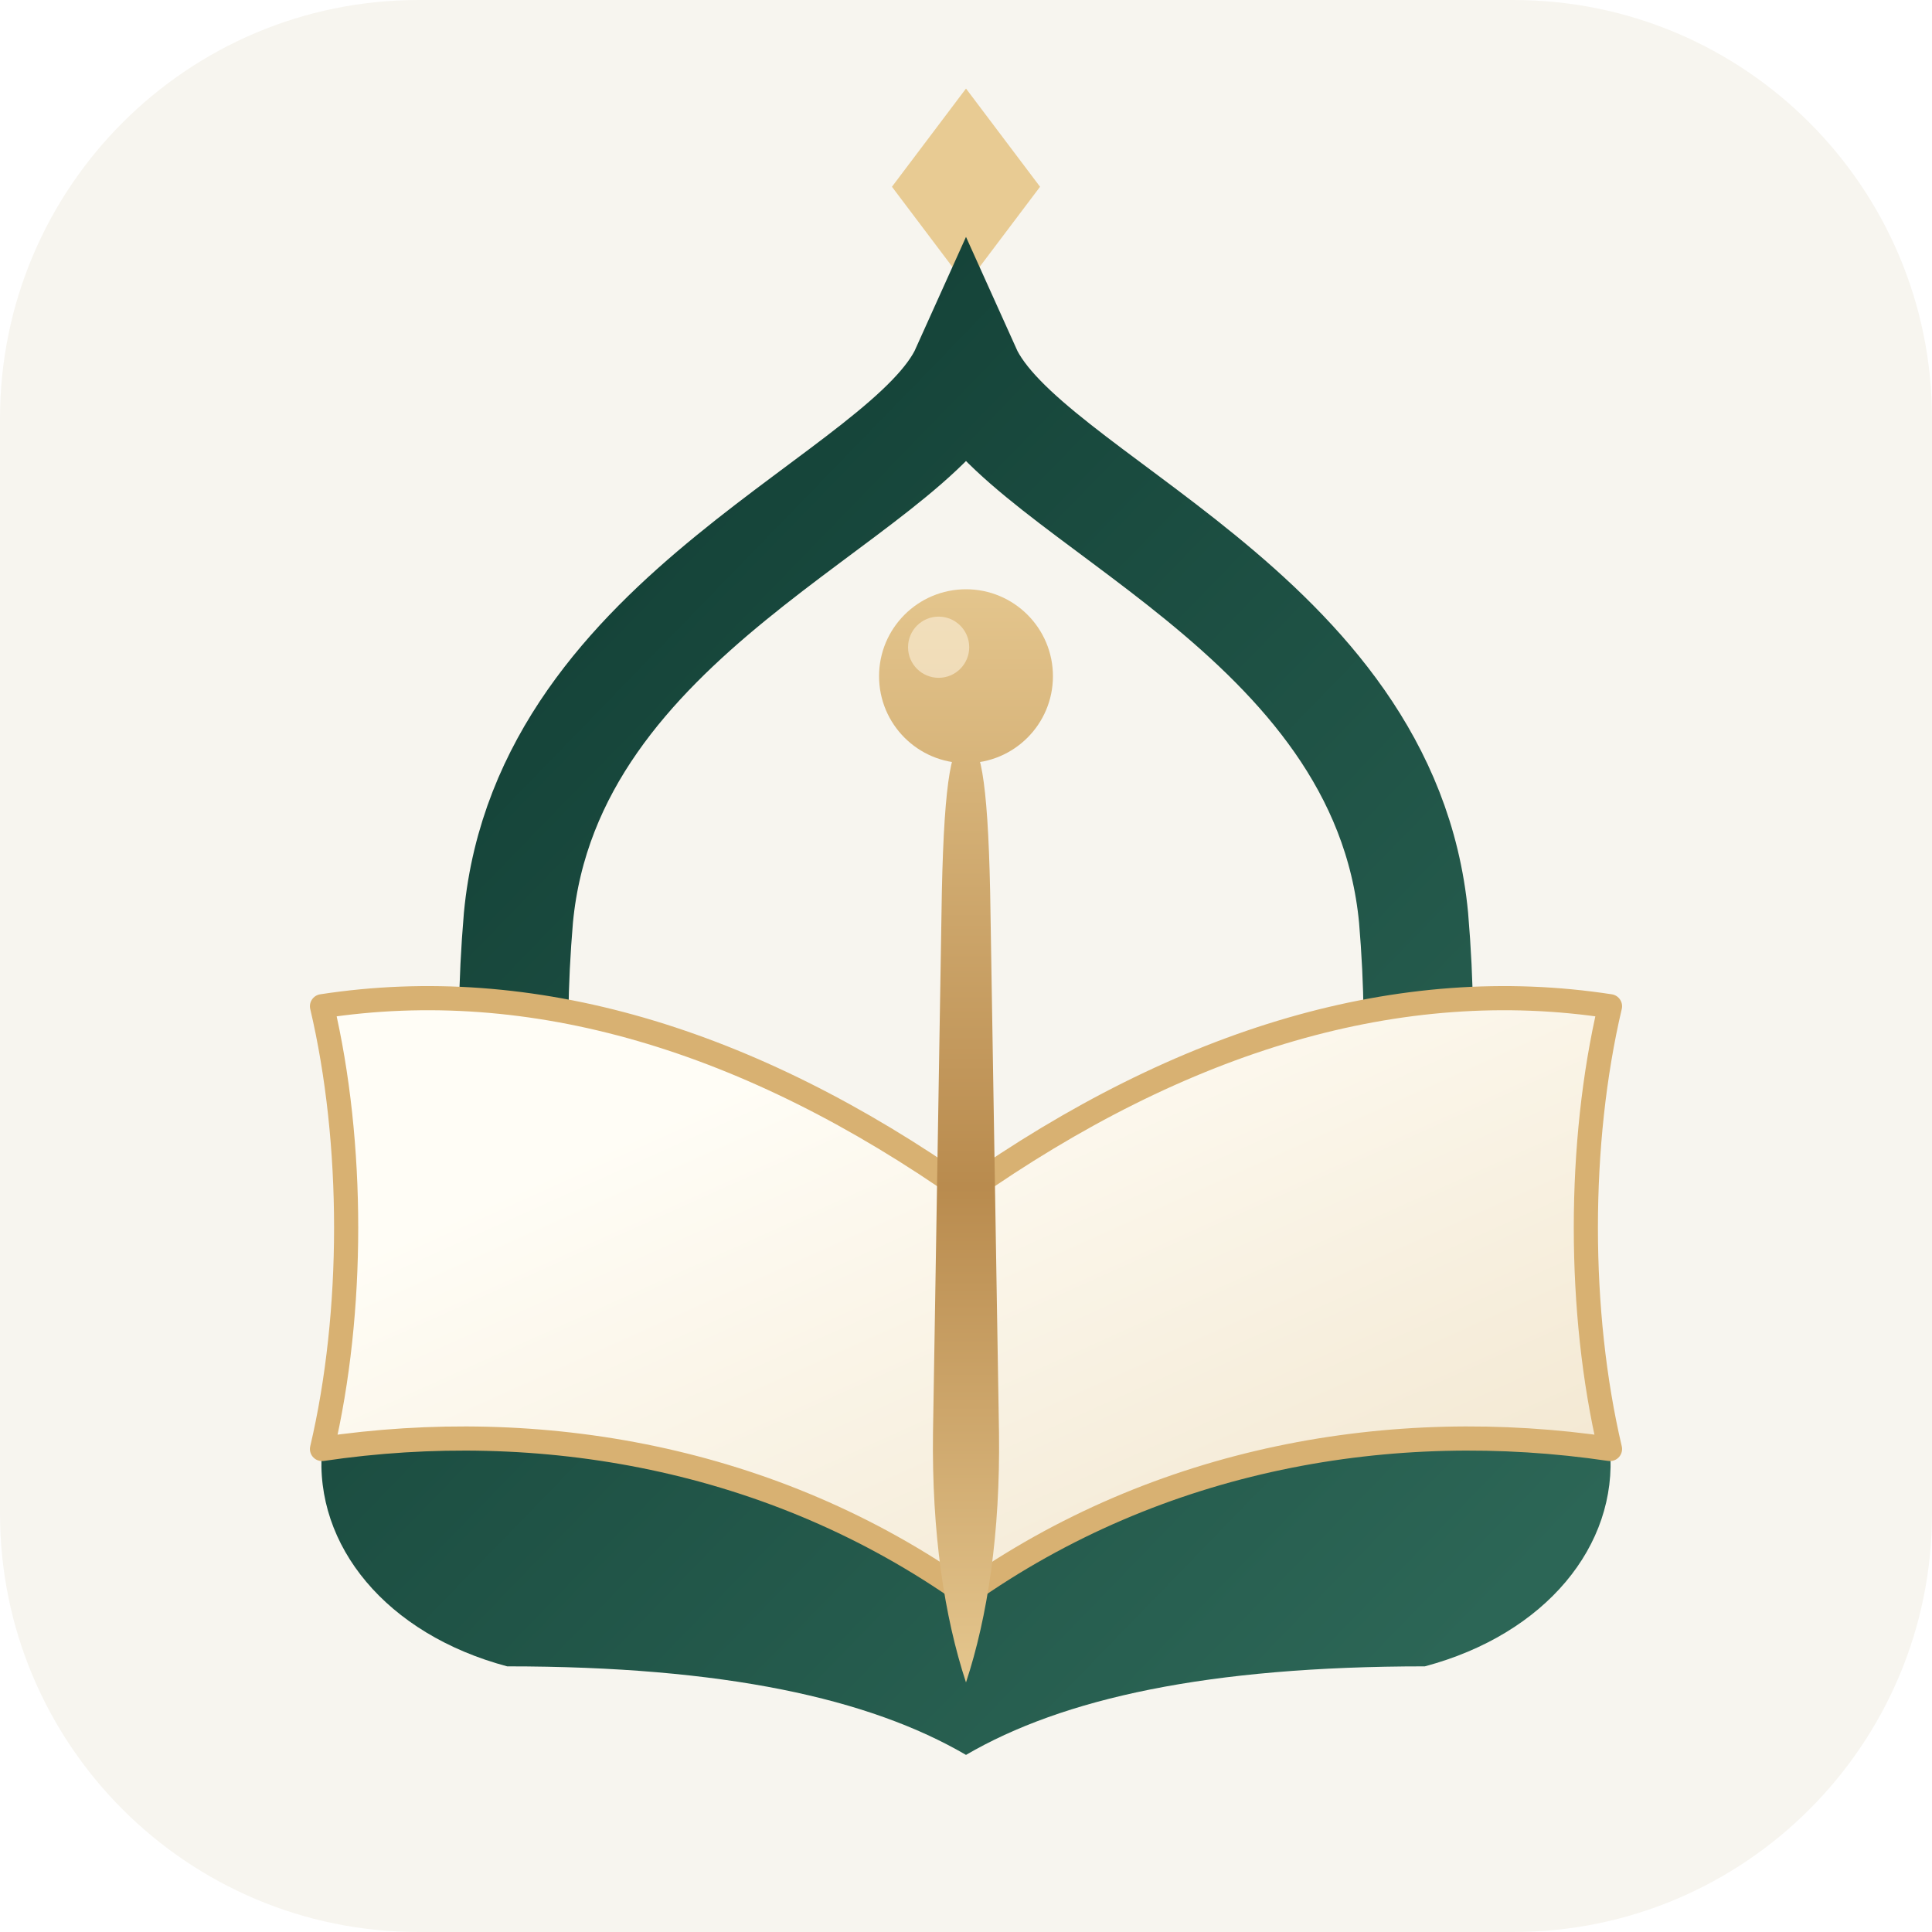
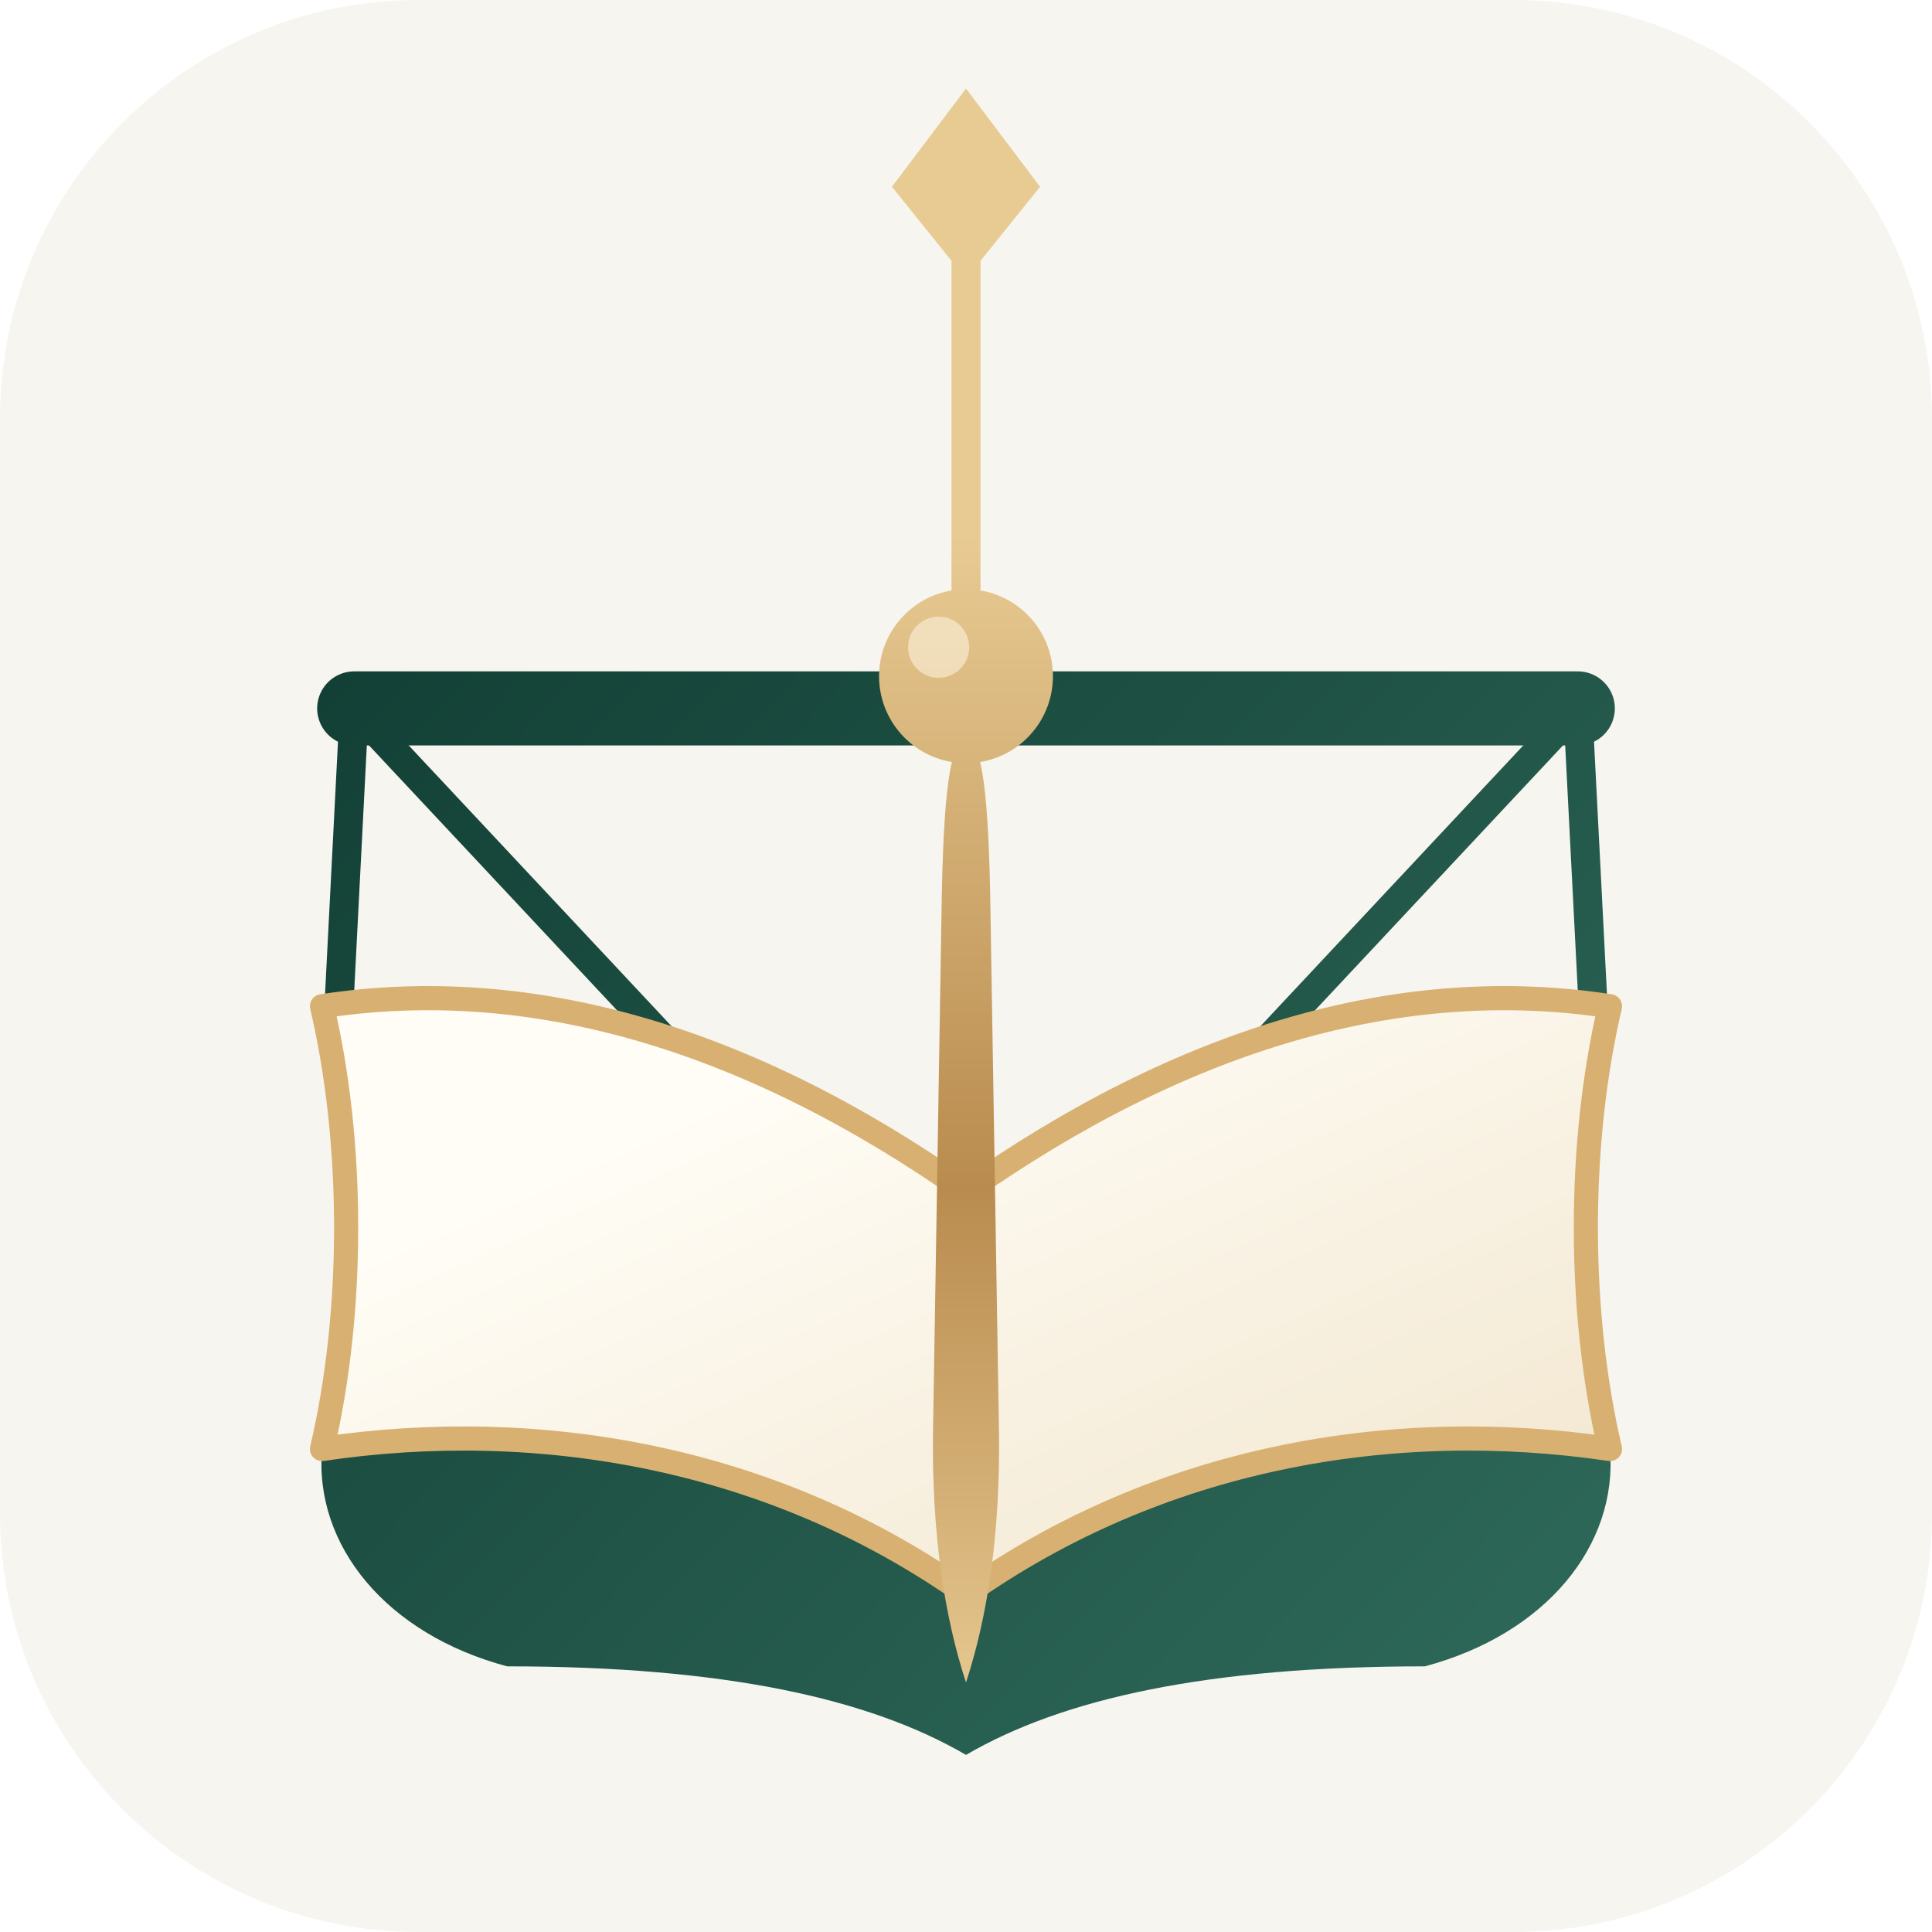
<svg xmlns="http://www.w3.org/2000/svg" viewBox="0 0 120 120" width="120" height="120" role="img" aria-label="MIZAN">
  <defs>
    <linearGradient id="a" x1="26" y1="30" x2="94" y2="96" gradientUnits="userSpaceOnUse">
      <stop stop-color="#123F35" />
      <stop offset="1" stop-color="#2C6656" />
    </linearGradient>
    <linearGradient id="g" x1="60" y1="30" x2="60" y2="104" gradientUnits="userSpaceOnUse">
      <stop stop-color="#E8CB93" />
      <stop offset=".55" stop-color="#B98B4E" />
      <stop offset="1" stop-color="#E8CB93" />
    </linearGradient>
    <linearGradient id="p" x1="60" y1="58" x2="78" y2="98" gradientUnits="userSpaceOnUse">
      <stop stop-color="#FFFDF6" />
      <stop offset="1" stop-color="#F3E8D2" />
    </linearGradient>
  </defs>
  <rect width="120" height="120" rx="26" fill="#F7F5EF" />
  <g transform="translate(0 3)">
-     <path d="M60 2.5 64.6 8.6 60 14.7 55.4 8.6Z" fill="url(#g)" />
-     <path d="M39.5 90C34.5 81.5 30.8 70.5 32.2 54 34 35 56.4 28 60 20c3.6 8 26 15 27.8 34 1.4 16.5-2.3 27.5-7.3 36" fill="none" stroke="url(#a)" stroke-width="6.8" stroke-linecap="round" stroke-linejoin="miter" stroke-miterlimit="7" />
+     <path d="M60 2.5 64.6 8.6 60.9 13.2V34h-1.8V13.2L55.4 8.6Z" fill="url(#g)" />
+     <path d="M22 41H98" fill="none" stroke="url(#a)" stroke-width="4.6" stroke-linecap="round" />
+     <path d="M22 41 21 60.5M22 41 44 64.5M98 41 99 60.5M98 41 76 64.5" fill="none" stroke="url(#a)" stroke-width="1.8" stroke-linecap="round" />
    <path d="M60 96c-12-8.5-26.5-11-40-9-.5 6 4 11.5 11.5 13.5 13.5 0 22.5 2 28.5 5.5Z" fill="url(#a)" />
    <path d="M60 96c12-8.5 26.5-11 40-9 .5 6-4 11.5-11.5 13.5-13.5 0-22.5 2-28.5 5.5Z" fill="url(#a)" />
    <path d="M60 71c-13.5-9.5-27-13.5-40-11.5 2 8.5 2 19 0 27.5 13.5-2 28 .5 40 9Z" fill="url(#p)" stroke="#D8B172" stroke-width="1.5" stroke-linejoin="round" />
    <path d="M60 71c13.5-9.5 27-13.5 40-11.5-2 8.5-2 19 0 27.5-13.5-2-28 .5-40 9Z" fill="url(#p)" stroke="#D8B172" stroke-width="1.5" stroke-linejoin="round" />
    <path d="M60 43c.85 0 1.35 2.2 1.5 9.4l.55 33.6c.08 6.2-.7 11.4-2.05 15.5-1.35-4.1-2.13-9.3-2.05-15.5l.55-33.6c.15-7.2.65-9.4 1.5-9.4Z" fill="url(#g)" />
    <circle cx="60" cy="39" r="5.4" fill="url(#g)" />
    <circle cx="58.3" cy="37.2" r="1.9" fill="#FFF6E4" opacity=".55" />
  </g>
</svg>
